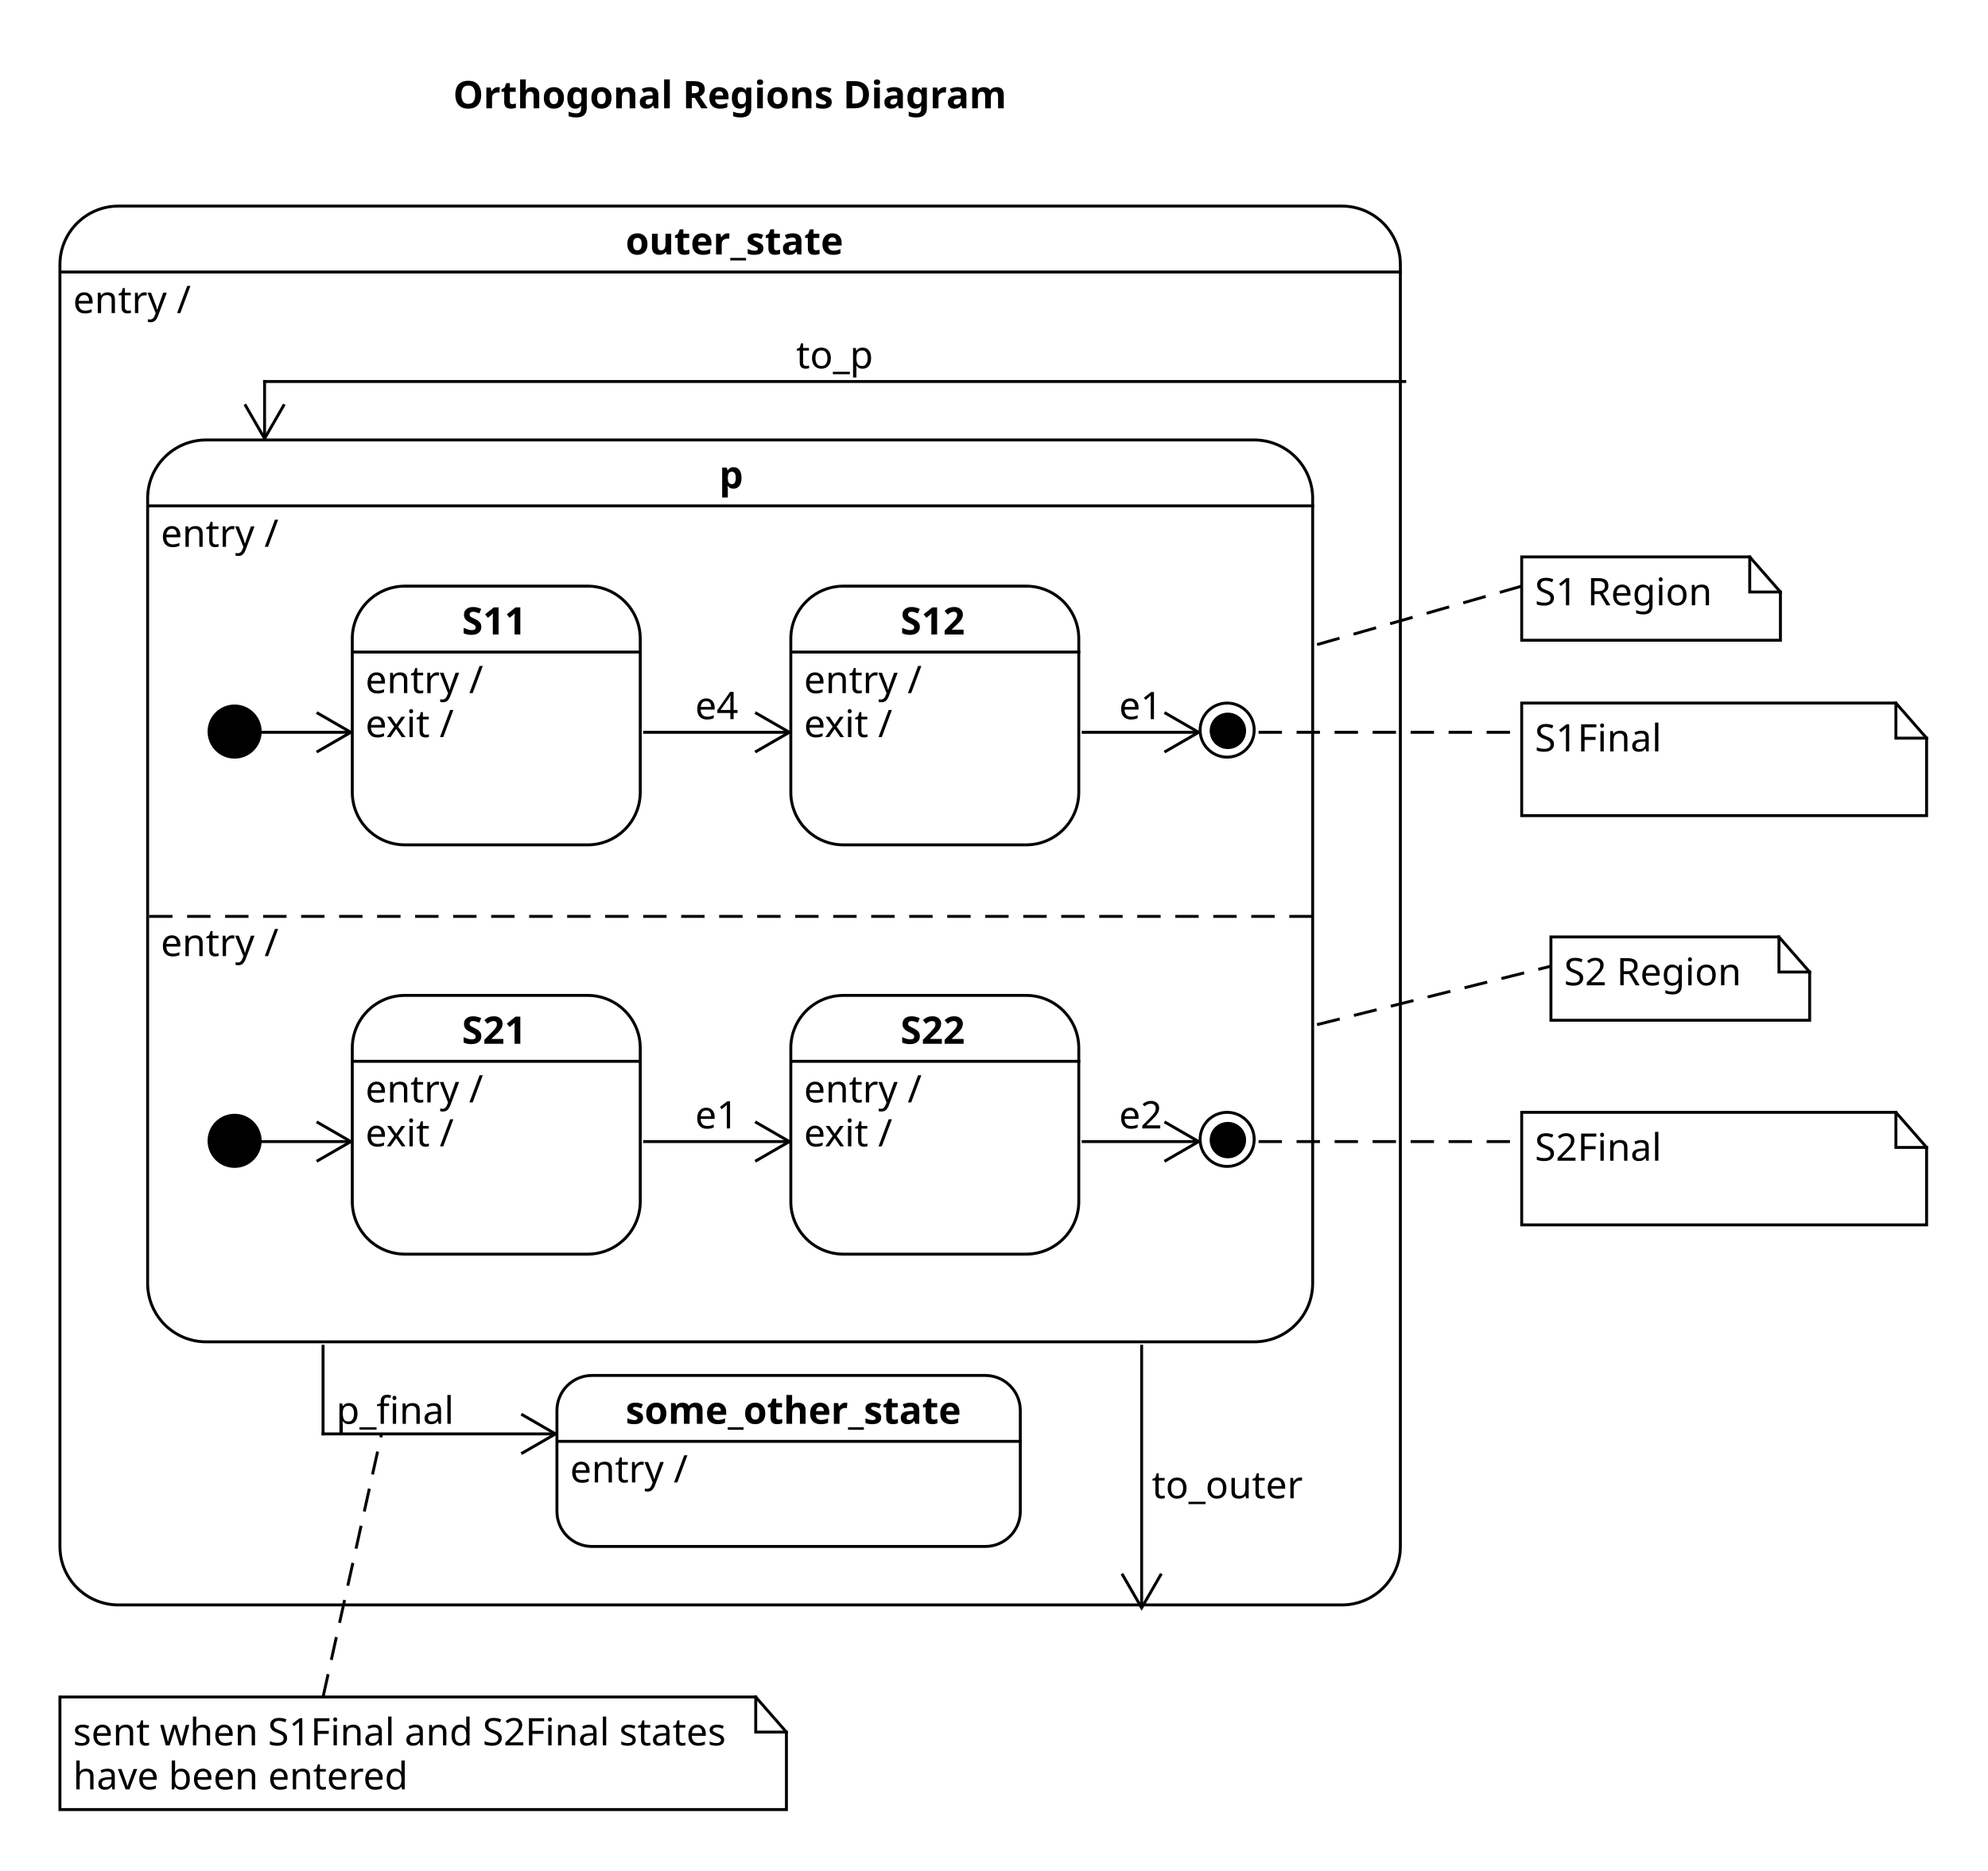
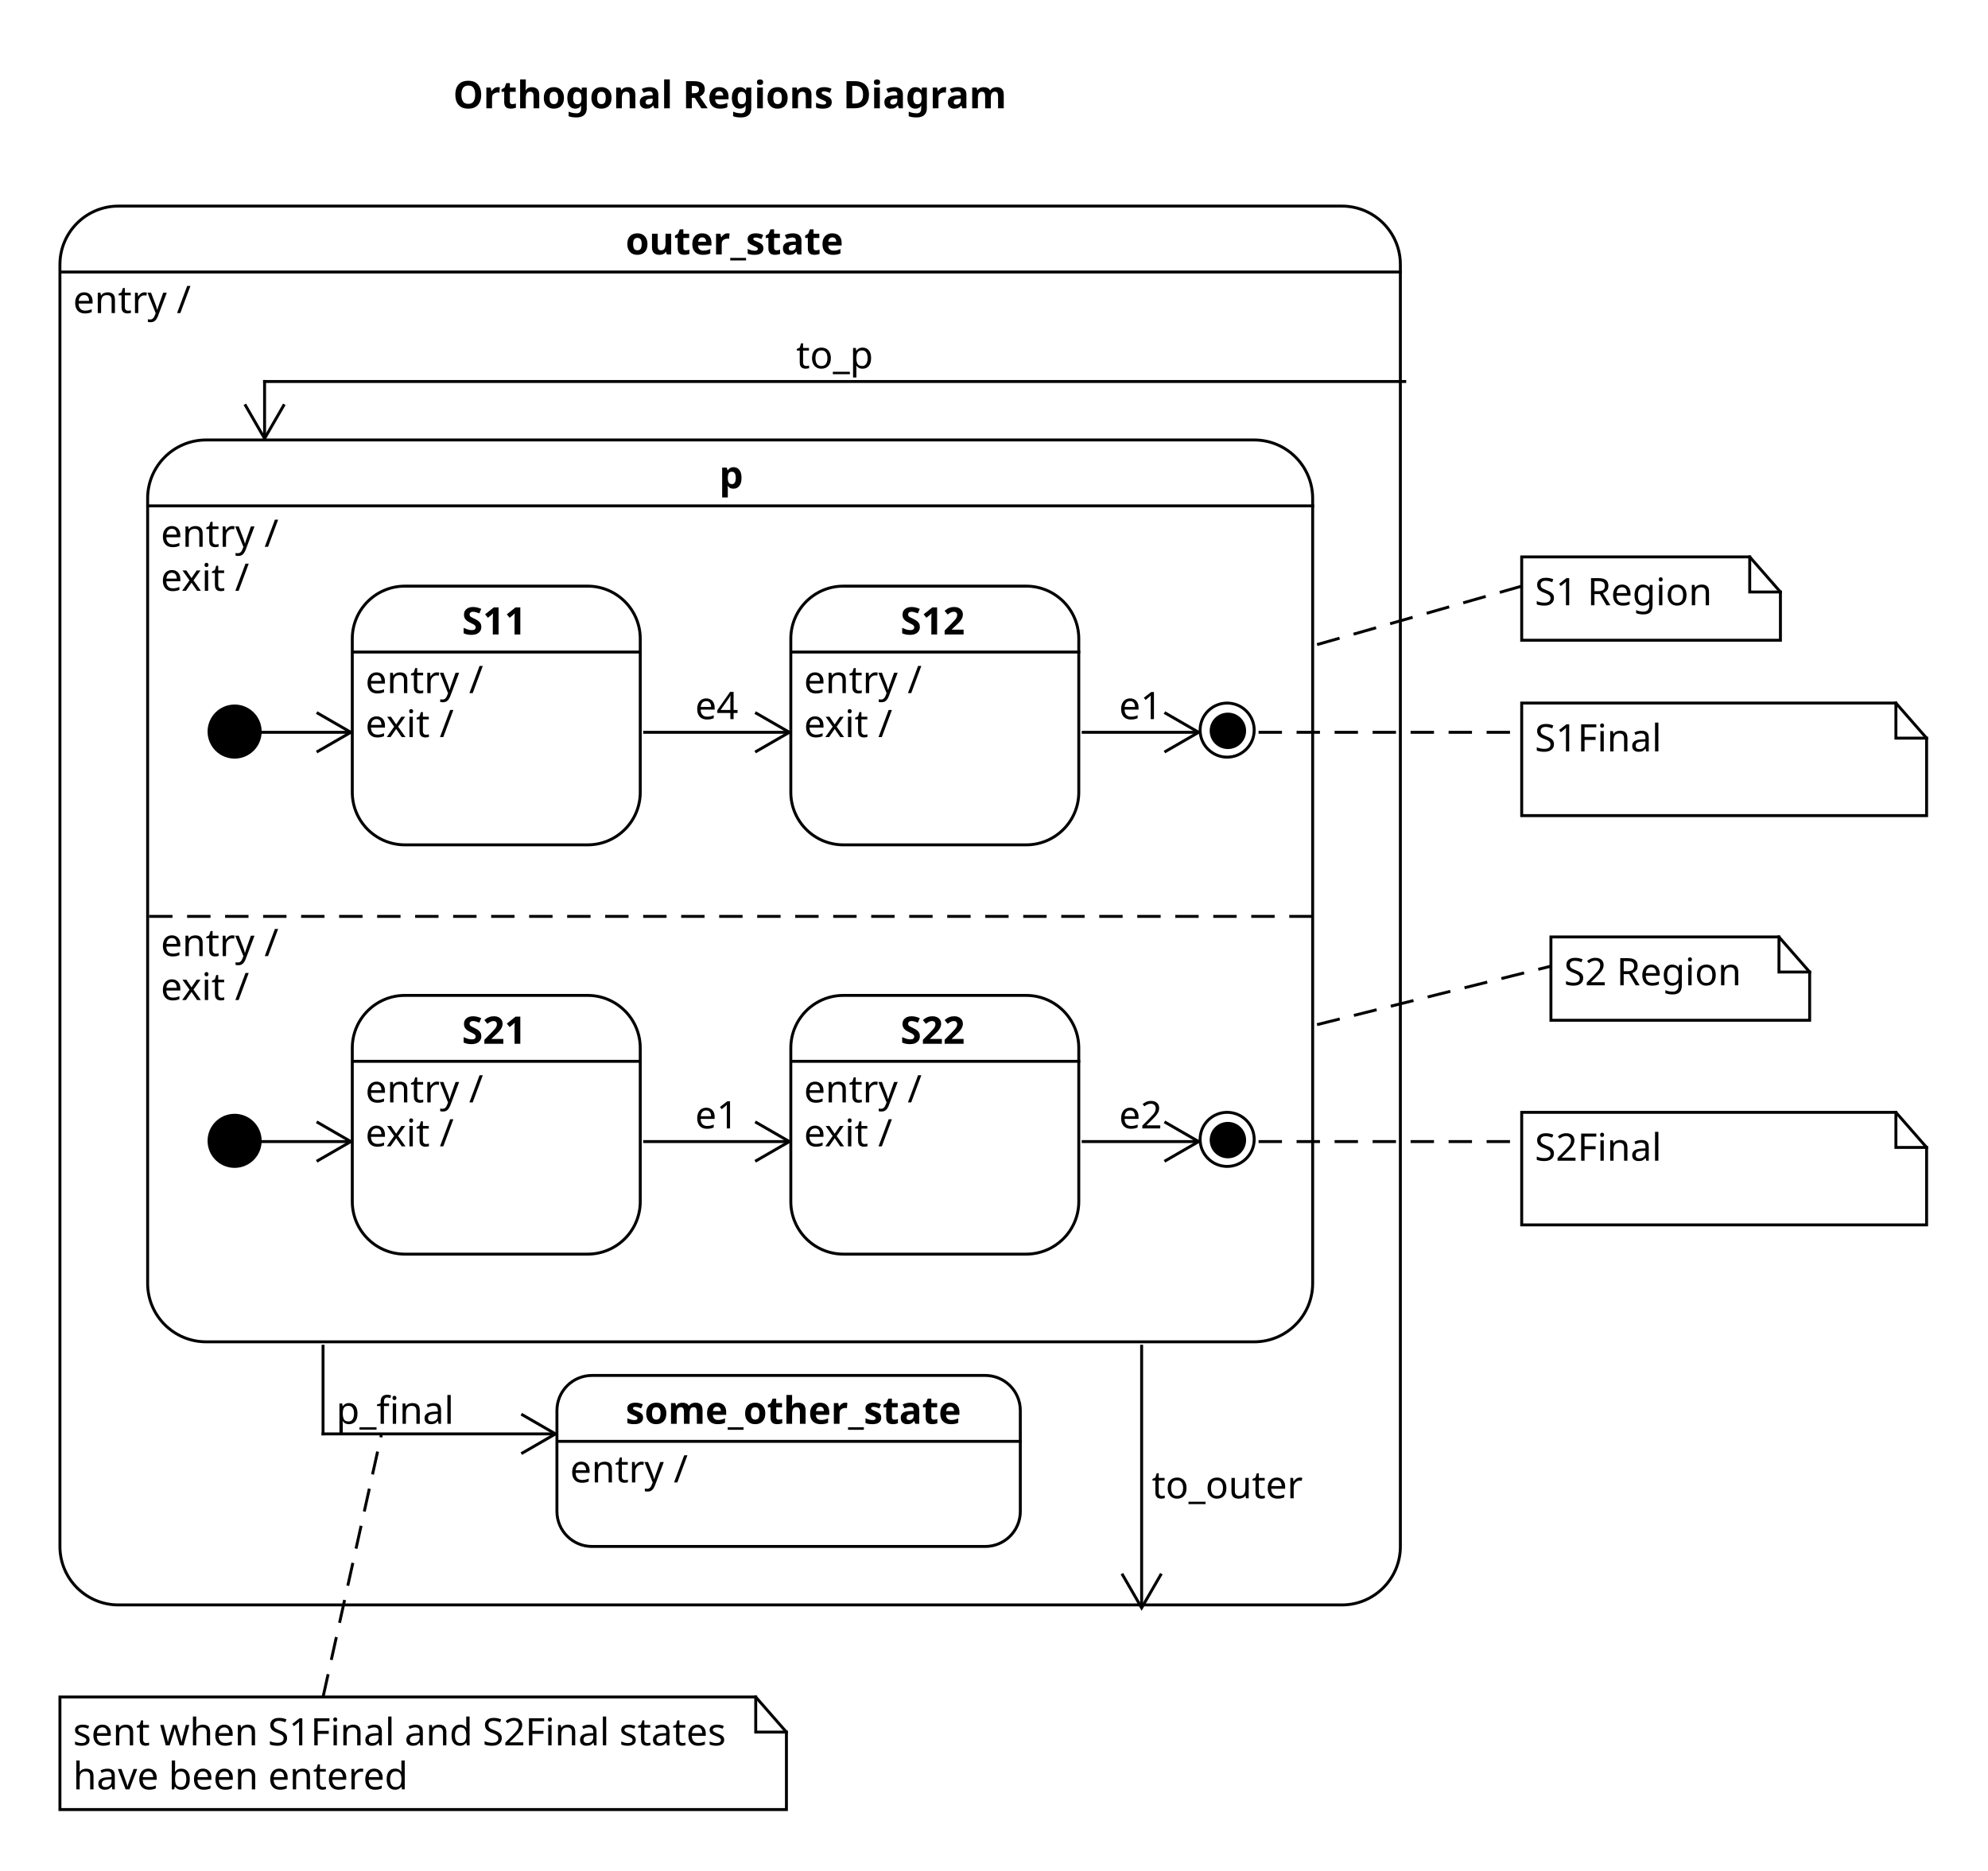
<svg xmlns="http://www.w3.org/2000/svg" fill-opacity="1" color-rendering="auto" color-interpolation="auto" text-rendering="auto" stroke="black" stroke-linecap="square" width="680" stroke-miterlimit="10" shape-rendering="auto" stroke-opacity="1" fill="black" stroke-dasharray="none" font-weight="normal" stroke-width="1" viewBox="200 -20 680 640" height="640" font-family="'Dialog'" font-style="normal" stroke-linejoin="miter" font-size="12px" stroke-dashoffset="0" image-rendering="auto">
  <defs id="genericDefs" />
  <g>
    <defs id="defs1">
      <clipPath clipPathUnits="userSpaceOnUse" id="clipPath1">
        <path d="M0 0 L2147483647 0 L2147483647 2147483647 L0 2147483647 L0 0 Z" />
      </clipPath>
      <clipPath clipPathUnits="userSpaceOnUse" id="clipPath2">
        <path d="M0 0 L0 20 L20 20 L20 0 Z" />
      </clipPath>
      <clipPath clipPathUnits="userSpaceOnUse" id="clipPath3">
        <path d="M0 0 L0 90 L100 90 L100 0 Z" />
      </clipPath>
      <clipPath clipPathUnits="userSpaceOnUse" id="clipPath4">
        <path d="M0 0 L0 310 L400 310 L400 0 Z" />
      </clipPath>
      <clipPath clipPathUnits="userSpaceOnUse" id="clipPath5">
        <path d="M0 0 L0 480 L460 480 L460 0 Z" />
      </clipPath>
      <clipPath clipPathUnits="userSpaceOnUse" id="clipPath6">
        <path d="M0 0 L0 60 L160 60 L160 0 Z" />
      </clipPath>
      <clipPath clipPathUnits="userSpaceOnUse" id="clipPath7">
        <path d="M0 0 L0 60 L420 60 L420 0 Z" />
      </clipPath>
      <clipPath clipPathUnits="userSpaceOnUse" id="clipPath8">
        <path d="M0 0 L0 30 L70 30 L70 0 Z" />
      </clipPath>
      <clipPath clipPathUnits="userSpaceOnUse" id="clipPath9">
        <path d="M0 0 L0 60 L110 60 L110 0 Z" />
      </clipPath>
      <clipPath clipPathUnits="userSpaceOnUse" id="clipPath10">
        <path d="M0 0 L0 40 L70 40 L70 0 Z" />
      </clipPath>
      <clipPath clipPathUnits="userSpaceOnUse" id="clipPath11">
        <path d="M0 0 L0 40 L80 40 L80 0 Z" />
      </clipPath>
      <clipPath clipPathUnits="userSpaceOnUse" id="clipPath12">
        <path d="M0 0 L0 120 L50 120 L50 0 Z" />
      </clipPath>
      <clipPath clipPathUnits="userSpaceOnUse" id="clipPath13">
        <path d="M0 0 L0 40 L250 40 L250 0 Z" />
      </clipPath>
      <clipPath clipPathUnits="userSpaceOnUse" id="clipPath14">
        <path d="M0 0 L0 120 L80 120 L80 0 Z" />
      </clipPath>
      <clipPath clipPathUnits="userSpaceOnUse" id="clipPath15">
        <path d="M0 0 L0 40 L140 40 L140 0 Z" />
      </clipPath>
      <clipPath clipPathUnits="userSpaceOnUse" id="clipPath16">
        <path d="M0 0 L0 30 L120 30 L120 0 Z" />
      </clipPath>
      <clipPath clipPathUnits="userSpaceOnUse" id="clipPath17">
        <path d="M0 0 L0 30 L200 30 L200 0 Z" />
      </clipPath>
      <clipPath clipPathUnits="userSpaceOnUse" id="clipPath18">
        <path d="M0 0 L0 30 L100 30 L100 0 Z" />
      </clipPath>
      <clipPath clipPathUnits="userSpaceOnUse" id="clipPath19">
        <path d="M0 0 L0 50 L100 50 L100 0 Z" />
      </clipPath>
      <clipPath clipPathUnits="userSpaceOnUse" id="clipPath20">
        <path d="M0 0 L0 50 L110 50 L110 0 Z" />
      </clipPath>
      <clipPath clipPathUnits="userSpaceOnUse" id="clipPath21">
        <path d="M0 0 L0 30 L90 30 L90 0 Z" />
      </clipPath>
    </defs>
    <g transform="translate(270,360)">
      <circle r="8.75" clip-path="url(#clipPath2)" cx="10.25" cy="10.25" stroke="none" />
      <circle fill="none" r="8.75" clip-path="url(#clipPath2)" cx="10.25" cy="10.25" />
    </g>
    <g transform="translate(270,220)">
      <circle r="8.75" clip-path="url(#clipPath2)" cx="10.25" cy="10.25" stroke="none" />
      <circle fill="none" r="8.75" clip-path="url(#clipPath2)" cx="10.25" cy="10.25" />
    </g>
    <g fill="rgb(255,255,255)" fill-opacity="0" transform="translate(610,360)" stroke-opacity="0" stroke="rgb(255,255,255)">
      <circle r="9.25" clip-path="url(#clipPath2)" cx="9.75" cy="9.75" stroke="none" />
    </g>
    <g transform="translate(610,360)">
      <circle fill="none" r="9.25" clip-path="url(#clipPath2)" cx="9.75" cy="9.75" />
      <circle r="6.227" clip-path="url(#clipPath2)" cx="10" cy="10" stroke="none" />
    </g>
    <g fill="rgb(255,255,255)" fill-opacity="0" transform="translate(610,360)" stroke-opacity="0" stroke="rgb(255,255,255)">
      <circle fill="none" r="6.227" clip-path="url(#clipPath2)" cx="10" cy="10" />
    </g>
    <g fill="rgb(255,255,255)" fill-opacity="0" transform="translate(610,220)" stroke-opacity="0" stroke="rgb(255,255,255)">
      <circle r="9.25" clip-path="url(#clipPath2)" cx="9.75" cy="9.75" stroke="none" />
    </g>
    <g transform="translate(610,220)">
      <circle fill="none" r="9.25" clip-path="url(#clipPath2)" cx="9.75" cy="9.75" />
      <circle r="6.227" clip-path="url(#clipPath2)" cx="10" cy="10" stroke="none" />
    </g>
    <g fill="rgb(255,255,255)" fill-opacity="0" transform="translate(610,220)" stroke-opacity="0" stroke="rgb(255,255,255)">
      <circle fill="none" r="6.227" clip-path="url(#clipPath2)" cx="10" cy="10" />
    </g>
    <g fill="rgb(255,255,255)" fill-opacity="0" transform="translate(470,320)" stroke-opacity="0" stroke="rgb(255,255,255)">
      <rect x="0.5" y="0.5" clip-path="url(#clipPath3)" width="98.5" rx="18" ry="18" height="88.5" stroke="none" />
    </g>
    <g transform="translate(470,320)">
      <rect x="0.5" y="0.5" clip-path="url(#clipPath3)" fill="none" width="98.5" rx="18" ry="18" height="88.5" />
      <text x="38" font-size="13px" y="17.047" clip-path="url(#clipPath3)" font-family="sans-serif" stroke="none" font-weight="bold" xml:space="preserve">S22</text>
      <path fill="none" d="M1 23.047 L99 23.047" clip-path="url(#clipPath3)" />
      <text x="5" font-size="13px" y="37.094" clip-path="url(#clipPath3)" font-family="sans-serif" stroke="none" xml:space="preserve">entry /</text>
      <text x="5" font-size="13px" y="52.141" clip-path="url(#clipPath3)" font-family="sans-serif" stroke="none" xml:space="preserve">exit /</text>
    </g>
    <g fill="rgb(255,255,255)" fill-opacity="0" transform="translate(320,320)" stroke-opacity="0" stroke="rgb(255,255,255)">
      <rect x="0.5" y="0.5" clip-path="url(#clipPath3)" width="98.5" rx="18" ry="18" height="88.5" stroke="none" />
    </g>
    <g transform="translate(320,320)">
      <rect x="0.5" y="0.5" clip-path="url(#clipPath3)" fill="none" width="98.5" rx="18" ry="18" height="88.5" />
      <text x="38" font-size="13px" y="17.047" clip-path="url(#clipPath3)" font-family="sans-serif" stroke="none" font-weight="bold" xml:space="preserve">S21</text>
      <path fill="none" d="M1 23.047 L99 23.047" clip-path="url(#clipPath3)" />
      <text x="5" font-size="13px" y="37.094" clip-path="url(#clipPath3)" font-family="sans-serif" stroke="none" xml:space="preserve">entry /</text>
      <text x="5" font-size="13px" y="52.141" clip-path="url(#clipPath3)" font-family="sans-serif" stroke="none" xml:space="preserve">exit /</text>
    </g>
    <g fill="rgb(255,255,255)" fill-opacity="0" transform="translate(470,180)" stroke-opacity="0" stroke="rgb(255,255,255)">
      <rect x="0.5" y="0.5" clip-path="url(#clipPath3)" width="98.5" rx="18" ry="18" height="88.5" stroke="none" />
    </g>
    <g transform="translate(470,180)">
      <rect x="0.5" y="0.5" clip-path="url(#clipPath3)" fill="none" width="98.5" rx="18" ry="18" height="88.5" />
      <text x="38" font-size="13px" y="17.047" clip-path="url(#clipPath3)" font-family="sans-serif" stroke="none" font-weight="bold" xml:space="preserve">S12</text>
      <path fill="none" d="M1 23.047 L99 23.047" clip-path="url(#clipPath3)" />
      <text x="5" font-size="13px" y="37.094" clip-path="url(#clipPath3)" font-family="sans-serif" stroke="none" xml:space="preserve">entry /</text>
      <text x="5" font-size="13px" y="52.141" clip-path="url(#clipPath3)" font-family="sans-serif" stroke="none" xml:space="preserve">exit /</text>
    </g>
    <g fill="rgb(255,255,255)" fill-opacity="0" transform="translate(250,130)" stroke-opacity="0" stroke="rgb(255,255,255)">
      <rect x="0.5" y="0.5" clip-path="url(#clipPath4)" width="398.5" rx="20" ry="20" height="308.5" stroke="none" />
    </g>
    <g transform="translate(250,130)">
      <rect x="0.5" y="0.5" clip-path="url(#clipPath4)" fill="none" width="398.5" rx="20" ry="20" height="308.5" />
      <text x="196" font-size="13px" y="17.047" clip-path="url(#clipPath4)" font-family="sans-serif" stroke="none" font-weight="bold" xml:space="preserve">p</text>
      <path fill="none" d="M1 23.047 L399 23.047" clip-path="url(#clipPath4)" />
    </g>
    <g stroke-miterlimit="5" font-size="13px" stroke-dasharray="8,5" font-family="sans-serif" transform="translate(250,130)" stroke-linecap="butt">
      <path fill="none" d="M1 163.469 L399 163.469" clip-path="url(#clipPath4)" />
    </g>
    <g fill="rgb(255,255,255)" fill-opacity="0" transform="translate(220,50)" stroke-opacity="0" stroke="rgb(255,255,255)">
      <rect x="0.5" y="0.5" clip-path="url(#clipPath5)" width="458.5" rx="20" ry="20" height="478.5" stroke="none" />
    </g>
    <g transform="translate(220,50)">
      <rect x="0.5" y="0.5" clip-path="url(#clipPath5)" fill="none" width="458.5" rx="20" ry="20" height="478.5" />
      <text x="194" font-size="13px" y="17.047" clip-path="url(#clipPath5)" font-family="sans-serif" stroke="none" font-weight="bold" xml:space="preserve">outer_state</text>
      <path fill="none" d="M1 23.047 L459 23.047" clip-path="url(#clipPath5)" />
      <text x="5" font-size="13px" y="37.094" clip-path="url(#clipPath5)" font-family="sans-serif" stroke="none" xml:space="preserve">entry /</text>
    </g>
    <g fill="rgb(255,255,255)" fill-opacity="0" transform="translate(320,180)" stroke-opacity="0" stroke="rgb(255,255,255)">
      <rect x="0.5" y="0.5" clip-path="url(#clipPath3)" width="98.5" rx="18" ry="18" height="88.5" stroke="none" />
    </g>
    <g transform="translate(320,180)">
      <rect x="0.5" y="0.5" clip-path="url(#clipPath3)" fill="none" width="98.5" rx="18" ry="18" height="88.5" />
      <text x="38" font-size="13px" y="17.047" clip-path="url(#clipPath3)" font-family="sans-serif" stroke="none" font-weight="bold" xml:space="preserve">S11</text>
      <path fill="none" d="M1 23.047 L99 23.047" clip-path="url(#clipPath3)" />
      <text x="5" font-size="13px" y="37.094" clip-path="url(#clipPath3)" font-family="sans-serif" stroke="none" xml:space="preserve">entry /</text>
      <text x="5" font-size="13px" y="52.141" clip-path="url(#clipPath3)" font-family="sans-serif" stroke="none" xml:space="preserve">exit /</text>
    </g>
    <g fill="rgb(255,255,255)" fill-opacity="0" transform="translate(390,450)" stroke-opacity="0" stroke="rgb(255,255,255)">
      <rect x="0.5" y="0.5" clip-path="url(#clipPath6)" width="158.5" rx="12" ry="12" height="58.5" stroke="none" />
    </g>
    <g transform="translate(390,450)">
      <rect x="0.5" y="0.5" clip-path="url(#clipPath6)" fill="none" width="158.5" rx="12" ry="12" height="58.5" />
      <text x="24" font-size="13px" y="17.047" clip-path="url(#clipPath6)" font-family="sans-serif" stroke="none" font-weight="bold" xml:space="preserve">some_other_state</text>
      <path fill="none" d="M1 23.047 L159 23.047" clip-path="url(#clipPath6)" />
      <text x="5" font-size="13px" y="37.094" clip-path="url(#clipPath6)" font-family="sans-serif" stroke="none" xml:space="preserve">entry /</text>
    </g>
    <g transform="translate(280,90)">
      <path fill="none" d="M400.5 20.5 L10.5 20.5" clip-path="url(#clipPath7)" />
      <path fill="none" d="M10.5 20.5 L10.5 39.5" clip-path="url(#clipPath7)" />
      <path fill="none" d="M4 28.742 L10.5 40 L17 28.742" clip-path="url(#clipPath7)" />
      <text x="192.349" font-size="13px" y="16" clip-path="url(#clipPath7)" font-family="sans-serif" stroke="none" xml:space="preserve">to_p</text>
    </g>
    <g transform="translate(270,360)">
      <path fill="none" d="M10.5 10.5 L49.5 10.5" clip-path="url(#clipPath8)" />
      <path fill="none" d="M38.742 17 L50 10.5 L38.742 4" clip-path="url(#clipPath8)" />
    </g>
    <g transform="translate(270,220)">
      <path fill="none" d="M10.5 10.5 L49.5 10.5" clip-path="url(#clipPath8)" />
      <path fill="none" d="M38.742 17 L50 10.5 L38.742 4" clip-path="url(#clipPath8)" />
    </g>
    <g transform="translate(300,430)">
      <path fill="none" d="M10.5 10.5 L10.5 40.5" clip-path="url(#clipPath9)" />
      <path fill="none" d="M10.5 40.5 L89.5 40.5" clip-path="url(#clipPath9)" />
      <path fill="none" d="M78.742 47 L90 40.5 L78.742 34" clip-path="url(#clipPath9)" />
    </g>
    <g transform="translate(560,350)">
      <path fill="none" d="M10.5 20.5 L49.5 20.5" clip-path="url(#clipPath10)" />
      <path fill="none" d="M38.742 27 L50 20.5 L38.742 14" clip-path="url(#clipPath10)" />
      <text x="22.77" font-size="13px" y="16" clip-path="url(#clipPath10)" font-family="sans-serif" stroke="none" xml:space="preserve">e2</text>
    </g>
    <g transform="translate(410,350)">
      <path fill="none" d="M10.5 20.5 L59.5 20.5" clip-path="url(#clipPath11)" />
      <path fill="none" d="M48.742 27 L60 20.5 L48.742 14" clip-path="url(#clipPath11)" />
      <text x="27.77" font-size="13px" y="16" clip-path="url(#clipPath11)" font-family="sans-serif" stroke="none" xml:space="preserve">e1</text>
    </g>
    <g transform="translate(560,210)">
      <path fill="none" d="M10.5 20.5 L49.5 20.5" clip-path="url(#clipPath10)" />
      <path fill="none" d="M38.742 27 L50 20.5 L38.742 14" clip-path="url(#clipPath10)" />
      <text x="22.77" font-size="13px" y="16" clip-path="url(#clipPath10)" font-family="sans-serif" stroke="none" xml:space="preserve">e1</text>
    </g>
    <g transform="translate(410,210)">
      <path fill="none" d="M10.5 20.5 L59.5 20.5" clip-path="url(#clipPath11)" />
      <path fill="none" d="M48.742 27 L60 20.5 L48.742 14" clip-path="url(#clipPath11)" />
      <text x="27.77" font-size="13px" y="16" clip-path="url(#clipPath11)" font-family="sans-serif" stroke="none" xml:space="preserve">e4</text>
    </g>
    <g stroke-dasharray="8,5" stroke-miterlimit="5" transform="translate(300,460)" stroke-linecap="butt">
      <path fill="none" d="M10.5 100.5 L30.5 10.5" clip-path="url(#clipPath12)" />
    </g>
    <g fill="rgb(255,255,255)" fill-opacity="0" transform="translate(220,560)" stroke-opacity="0" stroke="rgb(255,255,255)">
      <path d="M0.5 0.5 L238.5 0.5 L249 12.5 L249 39 L0.5 39 Z" stroke="none" clip-path="url(#clipPath13)" />
    </g>
    <g transform="translate(220,560)">
      <path fill="none" d="M0.5 0.5 L238.5 0.5 L249 12.5 L249 39 L0.5 39 Z" clip-path="url(#clipPath13)" />
      <path fill="none" d="M238.5 0.5 L238.5 12.5 L249 12.5" clip-path="url(#clipPath13)" />
      <text x="5" font-size="13px" y="17.047" clip-path="url(#clipPath13)" font-family="sans-serif" stroke="none" xml:space="preserve">sent when S1Final and S2Final states</text>
      <text x="5" font-size="13px" y="32.094" clip-path="url(#clipPath13)" font-family="sans-serif" stroke="none" xml:space="preserve">have been entered</text>
    </g>
    <g transform="translate(580,430)">
      <path fill="none" d="M10.5 10.5 L10.5 99.5" clip-path="url(#clipPath14)" />
      <path fill="none" d="M4 88.742 L10.5 100 L17 88.742" clip-path="url(#clipPath14)" />
      <text x="14" font-size="13px" y="62.523" clip-path="url(#clipPath14)" font-family="sans-serif" stroke="none" xml:space="preserve">to_outer</text>
    </g>
    <g fill="rgb(255,255,255)" fill-opacity="0" transform="translate(720,360)" stroke-opacity="0" stroke="rgb(255,255,255)">
      <path d="M0.5 0.5 L128.5 0.5 L139 12.5 L139 39 L0.5 39 Z" stroke="none" clip-path="url(#clipPath15)" />
    </g>
    <g transform="translate(720,360)">
      <path fill="none" d="M0.5 0.5 L128.5 0.5 L139 12.5 L139 39 L0.5 39 Z" clip-path="url(#clipPath15)" />
      <path fill="none" d="M128.5 0.5 L128.5 12.5 L139 12.5" clip-path="url(#clipPath15)" />
      <text x="5" font-size="13px" y="17.047" clip-path="url(#clipPath15)" font-family="sans-serif" stroke="none" xml:space="preserve">S2Final</text>
    </g>
    <g stroke-dasharray="8,5" stroke-miterlimit="5" transform="translate(620,220)" stroke-linecap="butt">
      <path fill="none" d="M10.5 10.5 L100.5 10.5" clip-path="url(#clipPath16)" />
    </g>
    <g fill="rgb(255,255,255)" fill-opacity="0" transform="translate(720,220)" stroke-opacity="0" stroke="rgb(255,255,255)">
      <path d="M0.5 0.5 L128.5 0.5 L139 12.5 L139 39 L0.5 39 Z" stroke="none" clip-path="url(#clipPath15)" />
    </g>
    <g transform="translate(720,220)">
      <path fill="none" d="M0.5 0.5 L128.5 0.5 L139 12.5 L139 39 L0.5 39 Z" clip-path="url(#clipPath15)" />
      <path fill="none" d="M128.5 0.5 L128.5 12.5 L139 12.5" clip-path="url(#clipPath15)" />
      <text x="5" font-size="13px" y="17.047" clip-path="url(#clipPath15)" font-family="sans-serif" stroke="none" xml:space="preserve">S1Final</text>
    </g>
    <g stroke-dasharray="8,5" stroke-miterlimit="5" transform="translate(620,360)" stroke-linecap="butt">
      <path fill="none" d="M10.5 10.5 L100.5 10.5" clip-path="url(#clipPath16)" />
    </g>
    <g font-size="13px" font-weight="bold" font-family="sans-serif" transform="translate(350,0)">
      <text x="5" xml:space="preserve" y="17.047" clip-path="url(#clipPath17)" stroke="none">Orthogonal Regions Diagram</text>
    </g>
    <g font-family="sans-serif" font-size="13px" transform="translate(310,450)">
      <text x="5" xml:space="preserve" y="17.047" clip-path="url(#clipPath18)" stroke="none">p_final</text>
    </g>
    <g font-family="sans-serif" font-size="13px" transform="translate(250,290)">
      <text x="5" xml:space="preserve" y="17.047" clip-path="url(#clipPath19)" stroke="none">entry /</text>
+       <text x="5" xml:space="preserve" y="32.094" clip-path="url(#clipPath19)" stroke="none">exit /</text>
    </g>
    <g font-family="sans-serif" font-size="13px" transform="translate(250,150)">
      <text x="5" xml:space="preserve" y="17.047" clip-path="url(#clipPath19)" stroke="none">entry /</text>
+       <text x="5" xml:space="preserve" y="32.094" clip-path="url(#clipPath19)" stroke="none">exit /</text>
    </g>
    <g stroke-dasharray="8,5" stroke-miterlimit="5" transform="translate(640,300)" stroke-linecap="butt">
      <path fill="none" d="M10.5 30.5 L90.5 10.5" clip-path="url(#clipPath20)" />
    </g>
    <g fill="rgb(255,255,255)" fill-opacity="0" transform="translate(730,300)" stroke-opacity="0" stroke="rgb(255,255,255)">
      <path d="M0.5 0.5 L78.5 0.5 L89 12.5 L89 29 L0.5 29 Z" stroke="none" clip-path="url(#clipPath21)" />
    </g>
    <g transform="translate(730,300)">
      <path fill="none" d="M0.5 0.5 L78.5 0.5 L89 12.5 L89 29 L0.5 29 Z" clip-path="url(#clipPath21)" />
      <path fill="none" d="M78.5 0.5 L78.5 12.5 L89 12.5" clip-path="url(#clipPath21)" />
      <text x="5" font-size="13px" y="17.047" clip-path="url(#clipPath21)" font-family="sans-serif" stroke="none" xml:space="preserve">S2 Region</text>
    </g>
    <g stroke-dasharray="8,5" stroke-miterlimit="5" transform="translate(640,170)" stroke-linecap="butt">
      <path fill="none" d="M10.5 30.5 L80.5 10.5" clip-path="url(#clipPath19)" />
    </g>
    <g fill="rgb(255,255,255)" fill-opacity="0" transform="translate(720,170)" stroke-opacity="0" stroke="rgb(255,255,255)">
      <path d="M0.5 0.5 L78.5 0.5 L89 12.5 L89 29 L0.5 29 Z" stroke="none" clip-path="url(#clipPath21)" />
    </g>
    <g transform="translate(720,170)">
      <path fill="none" d="M0.5 0.5 L78.5 0.5 L89 12.5 L89 29 L0.5 29 Z" clip-path="url(#clipPath21)" />
      <path fill="none" d="M78.5 0.5 L78.5 12.5 L89 12.5" clip-path="url(#clipPath21)" />
      <text x="5" font-size="13px" y="17.047" clip-path="url(#clipPath21)" font-family="sans-serif" stroke="none" xml:space="preserve">S1 Region</text>
    </g>
  </g>
</svg>
